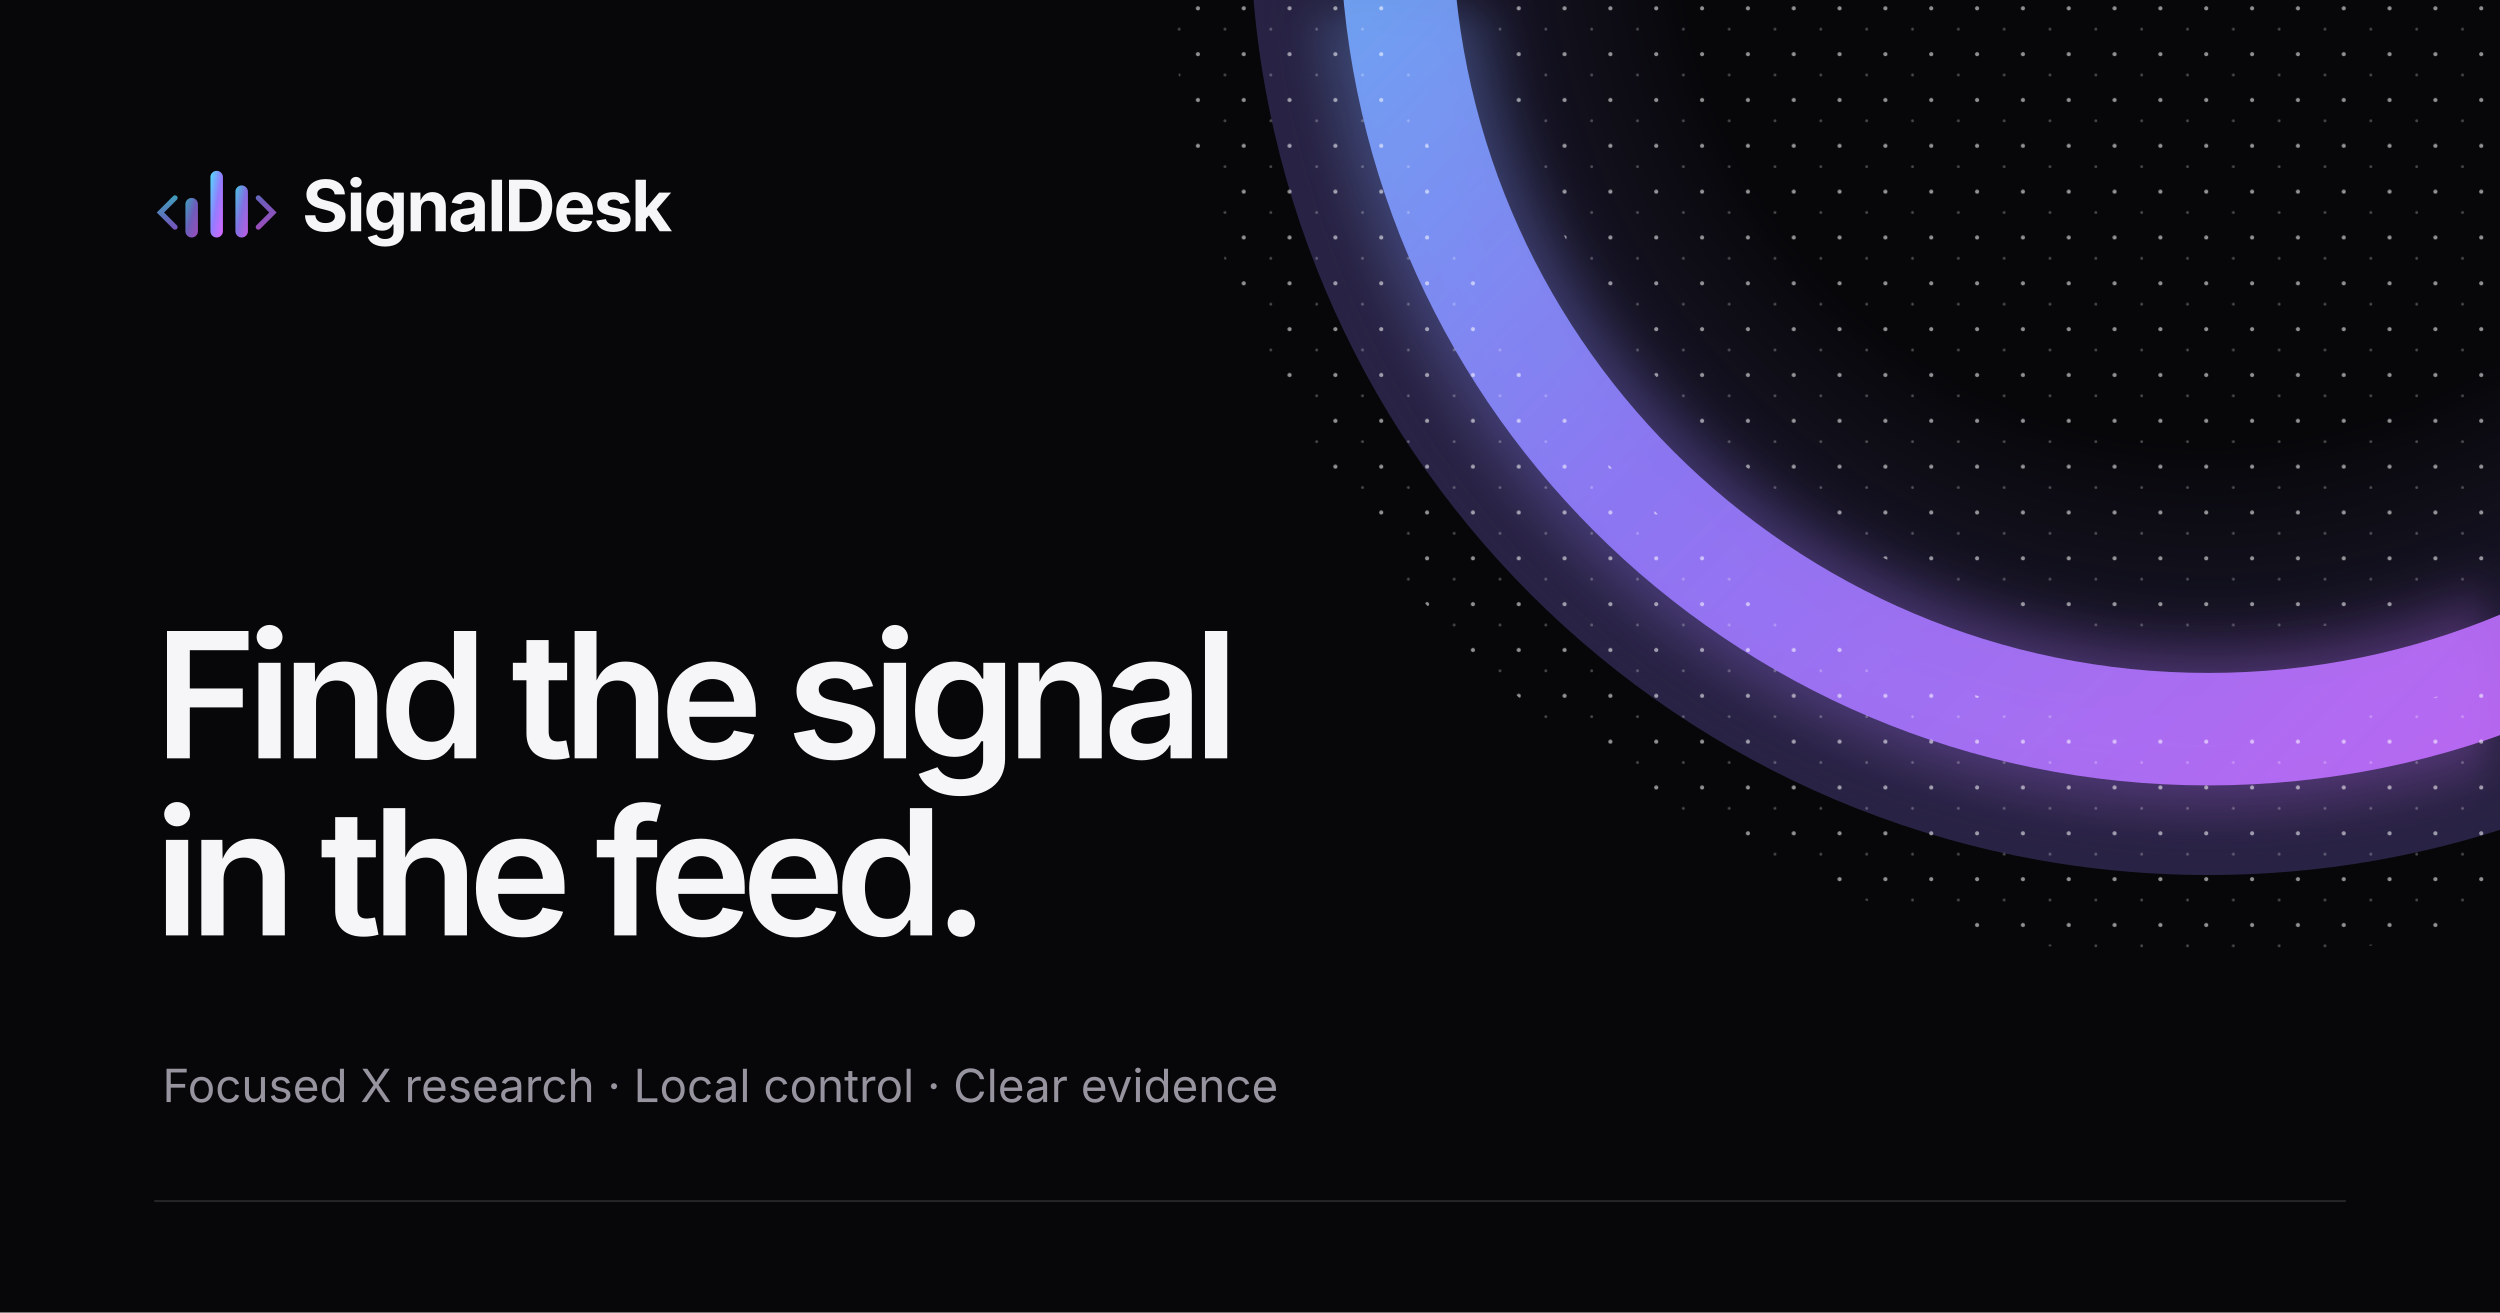
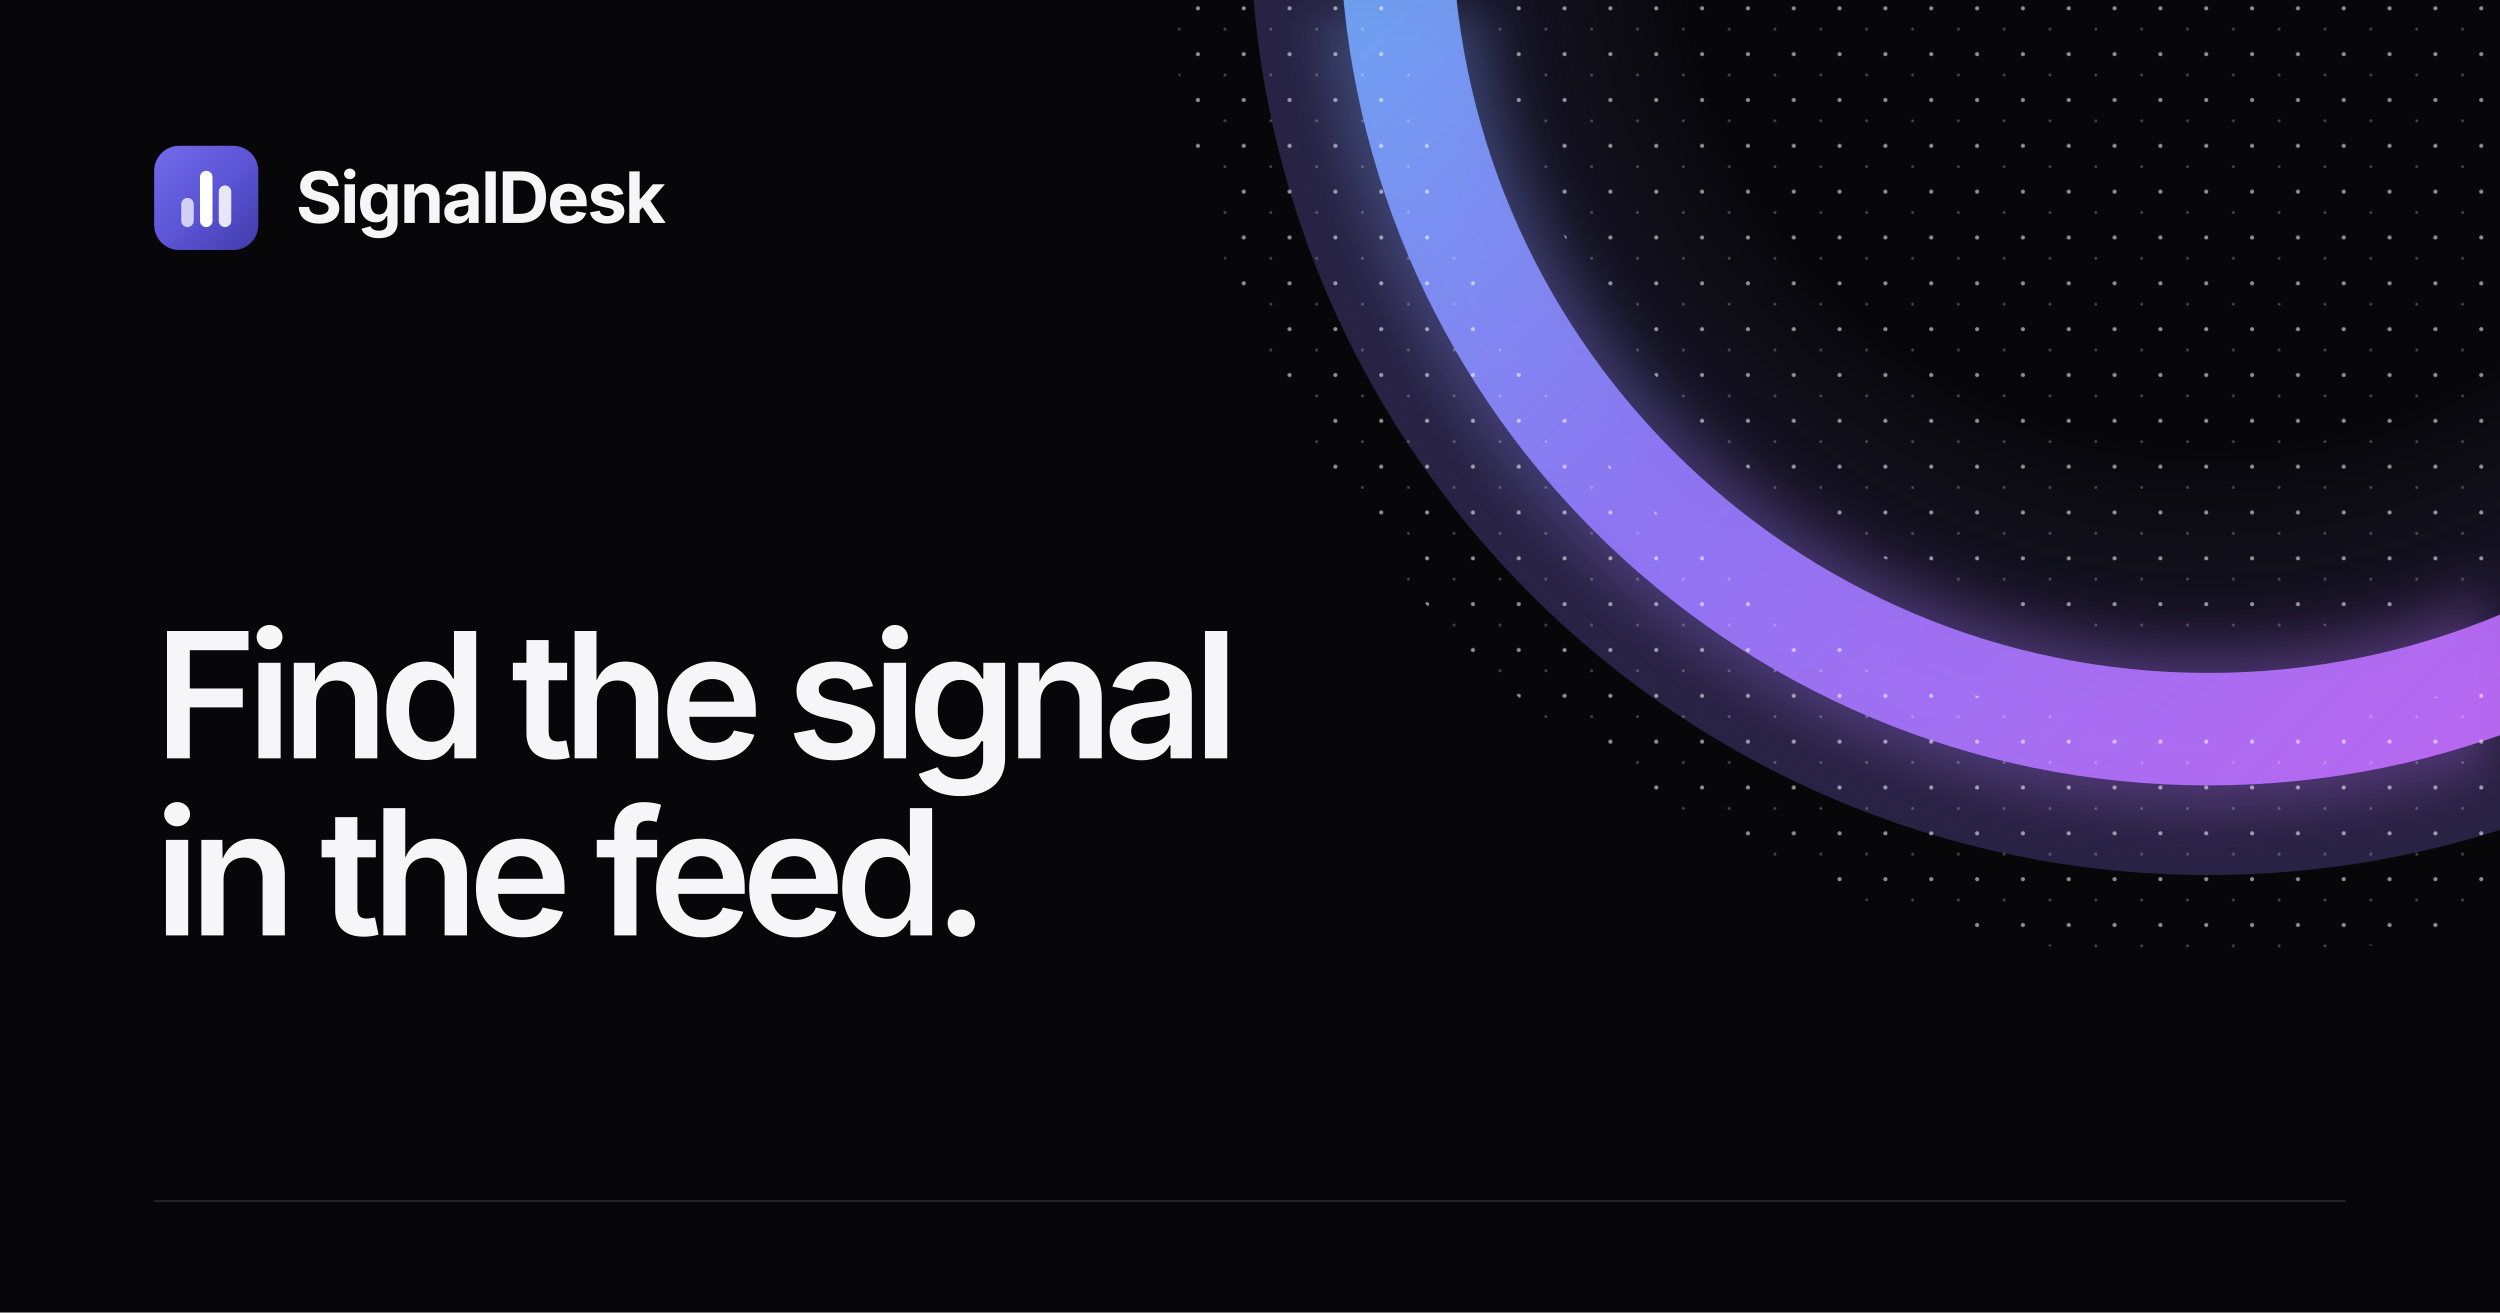
<svg xmlns="http://www.w3.org/2000/svg" width="1200" height="630" viewBox="0 0 1200 630" role="img" aria-labelledby="title desc">
  <defs>
    <linearGradient id="orbit" x1="0" y1="0" x2="1" y2="1">
      <stop stop-color="#52DDFF" />
      <stop offset=".5" stop-color="#947CFF" />
      <stop offset="1" stop-color="#D967FF" />
+     </linearGradient>
+     <linearGradient id="app-icon" x1="0" y1="0" x2="1" y2="1">
+       <stop stop-color="#726BEA" />
+       <stop offset=".52" stop-color="#5B55D6" />
+       <stop offset="1" stop-color="#413BA9" />
    </linearGradient>
    <radialGradient id="glow">
      <stop offset=".55" stop-color="#947CFF" stop-opacity="0" />
      <stop offset="1" stop-color="#947CFF" stop-opacity=".24" />
    </radialGradient>
    <pattern id="stars" width="22" height="22" patternUnits="userSpaceOnUse">
      <circle cx="3" cy="4" r="1" fill="#fff" opacity=".54" />
      <circle cx="16" cy="14" r=".7" fill="#fff" opacity=".25" />
    </pattern>
    <filter id="blur">
      <feGaussianBlur stdDeviation="14" />
    </filter>
  </defs>
  <rect width="1200" height="630" fill="#07070A" />
  <circle cx="1060" cy="-40" r="460" fill="url(#glow)" />
  <circle cx="1060" cy="-40" r="390" fill="none" stroke="url(#orbit)" stroke-width="74" opacity=".34" filter="url(#blur)" />
  <circle cx="1060" cy="-40" r="390" fill="none" stroke="url(#orbit)" stroke-width="54" opacity=".9" />
  <circle cx="1060" cy="-40" r="345" fill="url(#stars)" />
  <circle cx="1060" cy="-40" r="445" fill="none" stroke="url(#stars)" stroke-width="110" />
-   <g transform="translate(72 70)">
-     <path d="M12 25 5 32l7 7M52 25l7 7-7 7" fill="none" stroke="url(#orbit)" stroke-width="2.5" stroke-linecap="round" opacity=".72" />
-     <rect x="17" y="25" width="6" height="19" rx="3" fill="url(#orbit)" opacity=".72" />
-     <rect x="29" y="12" width="6" height="32" rx="3" fill="url(#orbit)" />
-     <rect x="41" y="19" width="6" height="25" rx="3" fill="url(#orbit)" opacity=".88" />
+   <g transform="translate(74 70)">
+     <rect width="50" height="50" rx="12" fill="url(#app-icon)" />
+     <rect x="13" y="25" width="6" height="14" rx="3" fill="#fff" opacity=".72" />
+     <rect x="22" y="12" width="6" height="27" rx="3" fill="#fff" />
+     <rect x="31" y="19" width="6" height="20" rx="3" fill="#fff" opacity=".86" />
  </g>
-   <text x="145" y="111" fill="#F6F5F8" font-family="Inter,Segoe UI,Arial,sans-serif" font-size="34" font-weight="700" letter-spacing="-1">SignalDesk</text>
+   <text x="142" y="107" fill="#F6F5F8" font-family="Inter,Segoe UI,Arial,sans-serif" font-size="34" font-weight="700" letter-spacing="-1">SignalDesk</text>
  <text x="74" y="364" fill="#F6F5F8" font-family="Inter,Segoe UI,Arial,sans-serif" font-size="84" font-weight="580" letter-spacing="-5">Find the signal</text>
  <text x="74" y="449" fill="#F6F5F8" font-family="Inter,Segoe UI,Arial,sans-serif" font-size="84" font-weight="580" letter-spacing="-5">in the feed.</text>
-   <text x="78" y="529" fill="#97939F" font-family="Inter,Segoe UI,Arial,sans-serif" font-size="22">Focused X research · Local control · Clear evidence</text>
  <rect x="74" y="576" width="1052" height="1" fill="#fff" opacity=".12" />
</svg>
